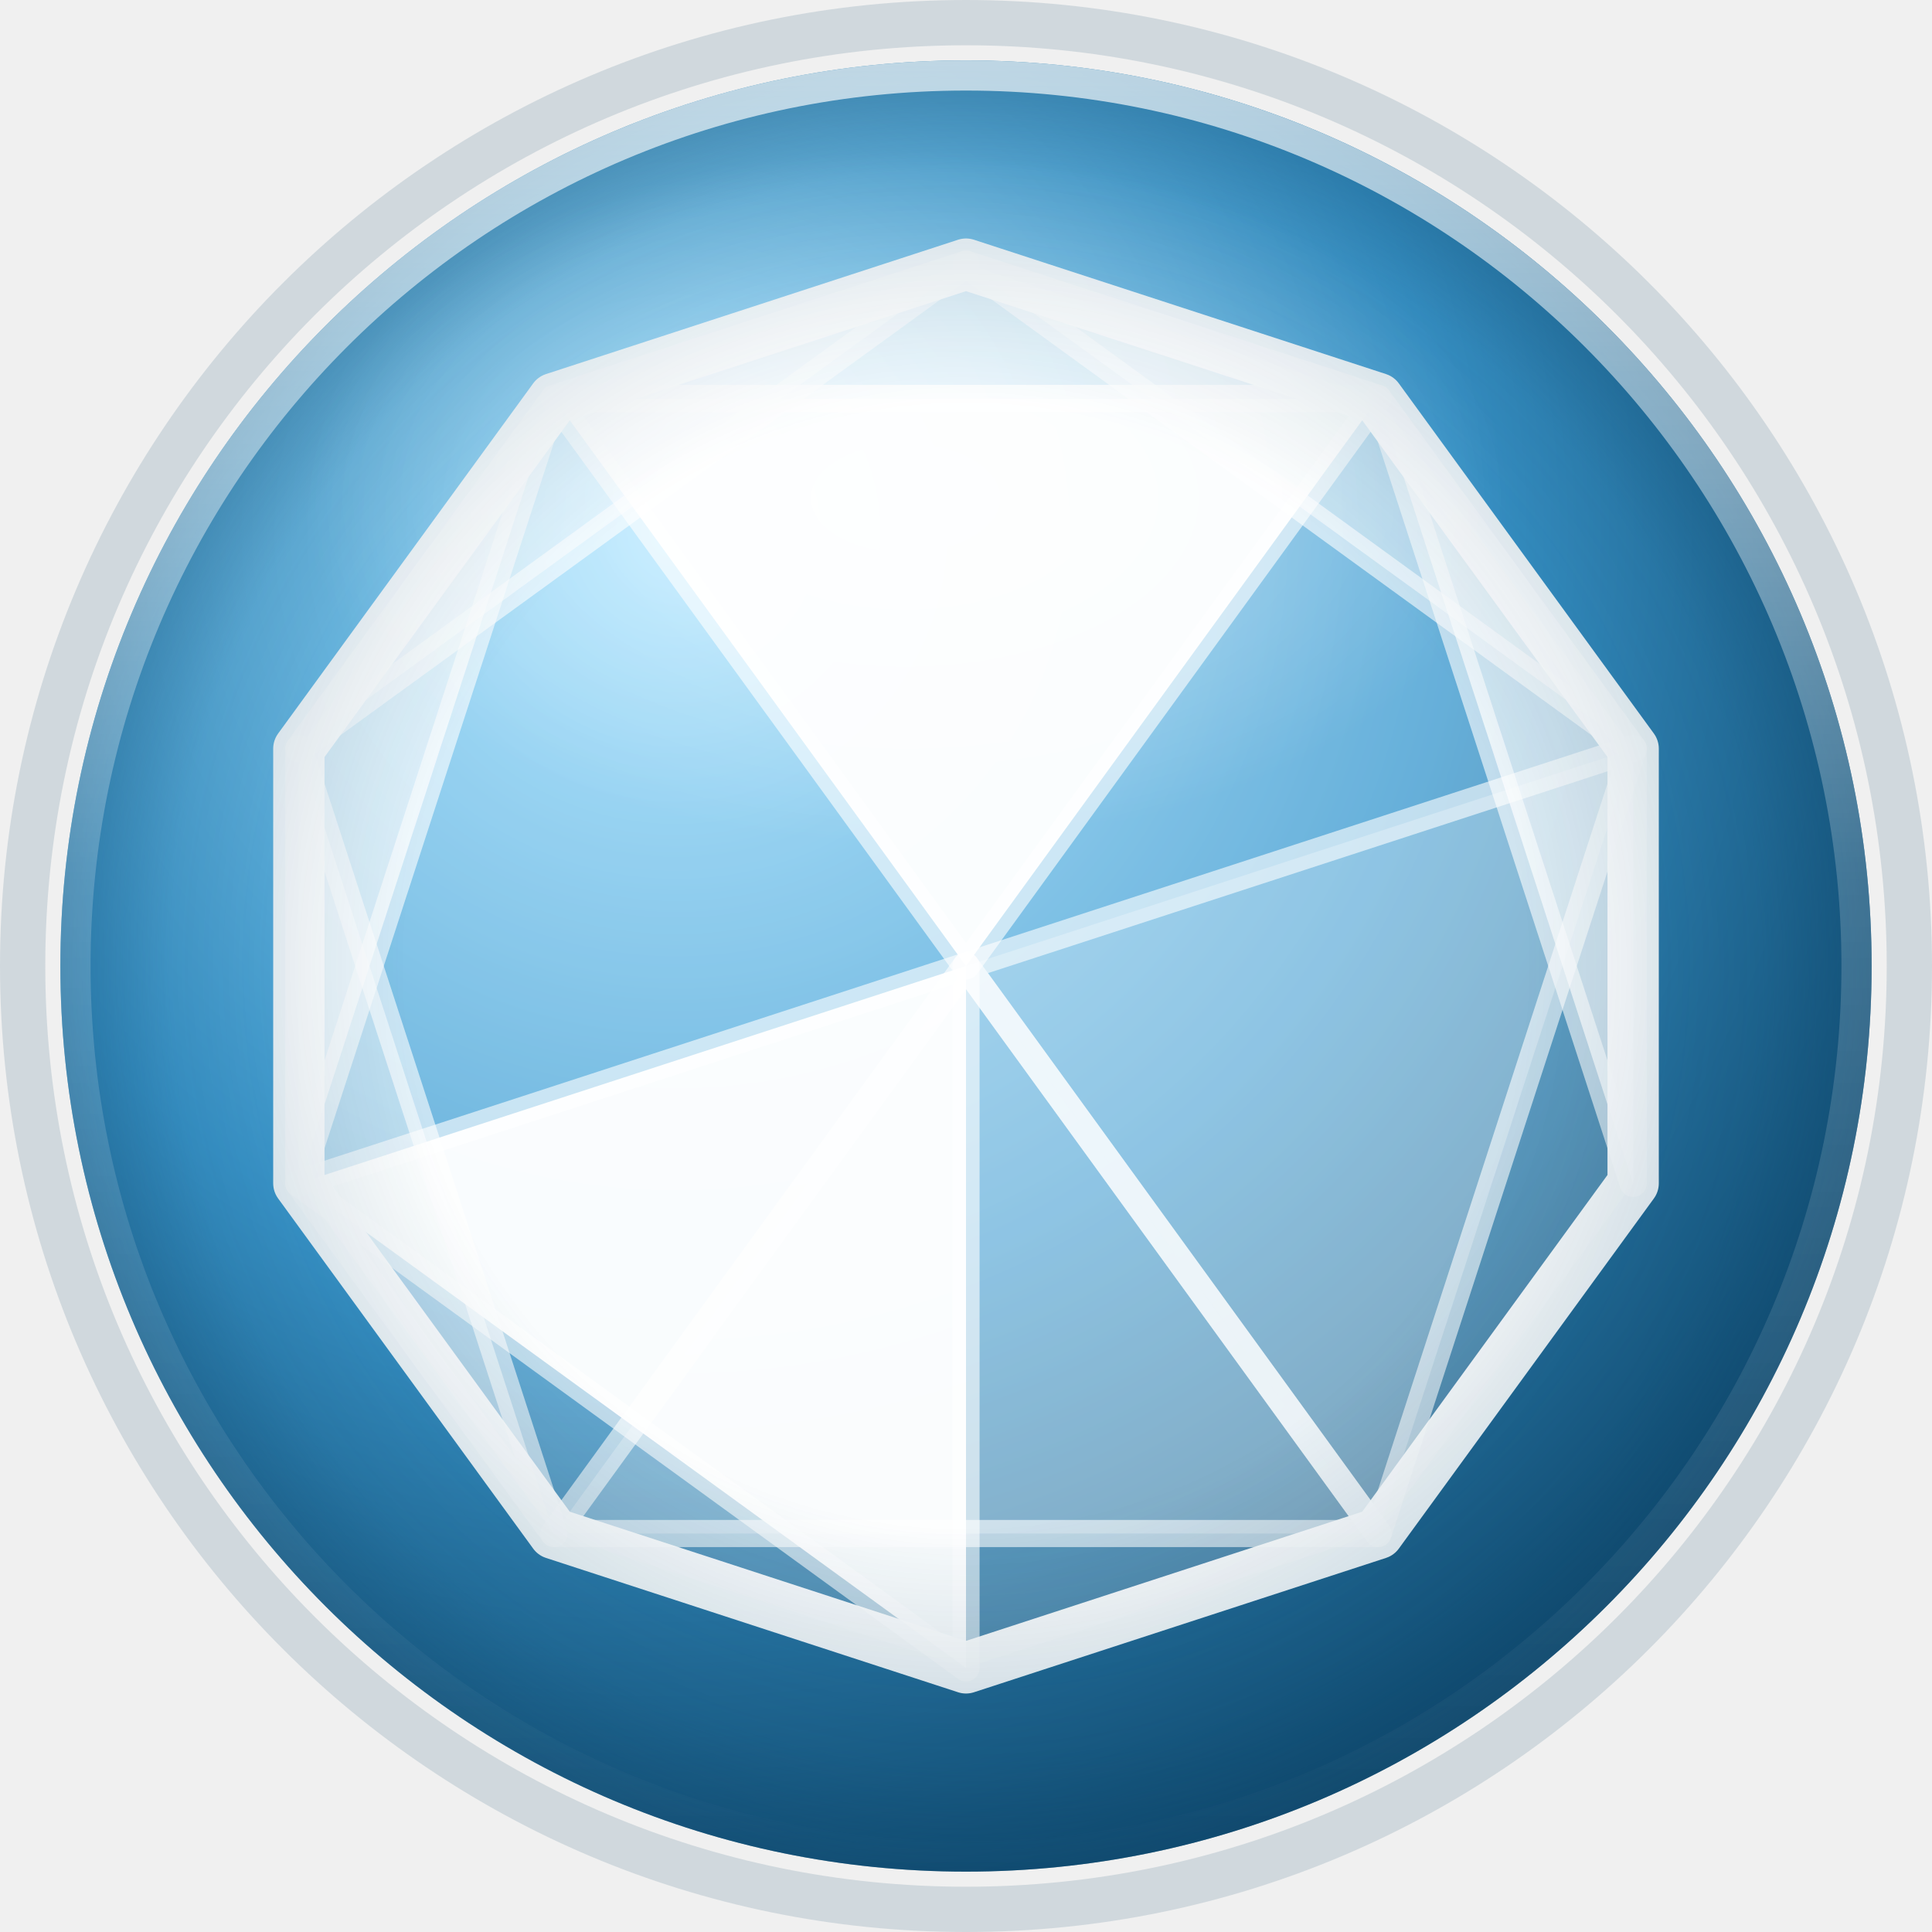
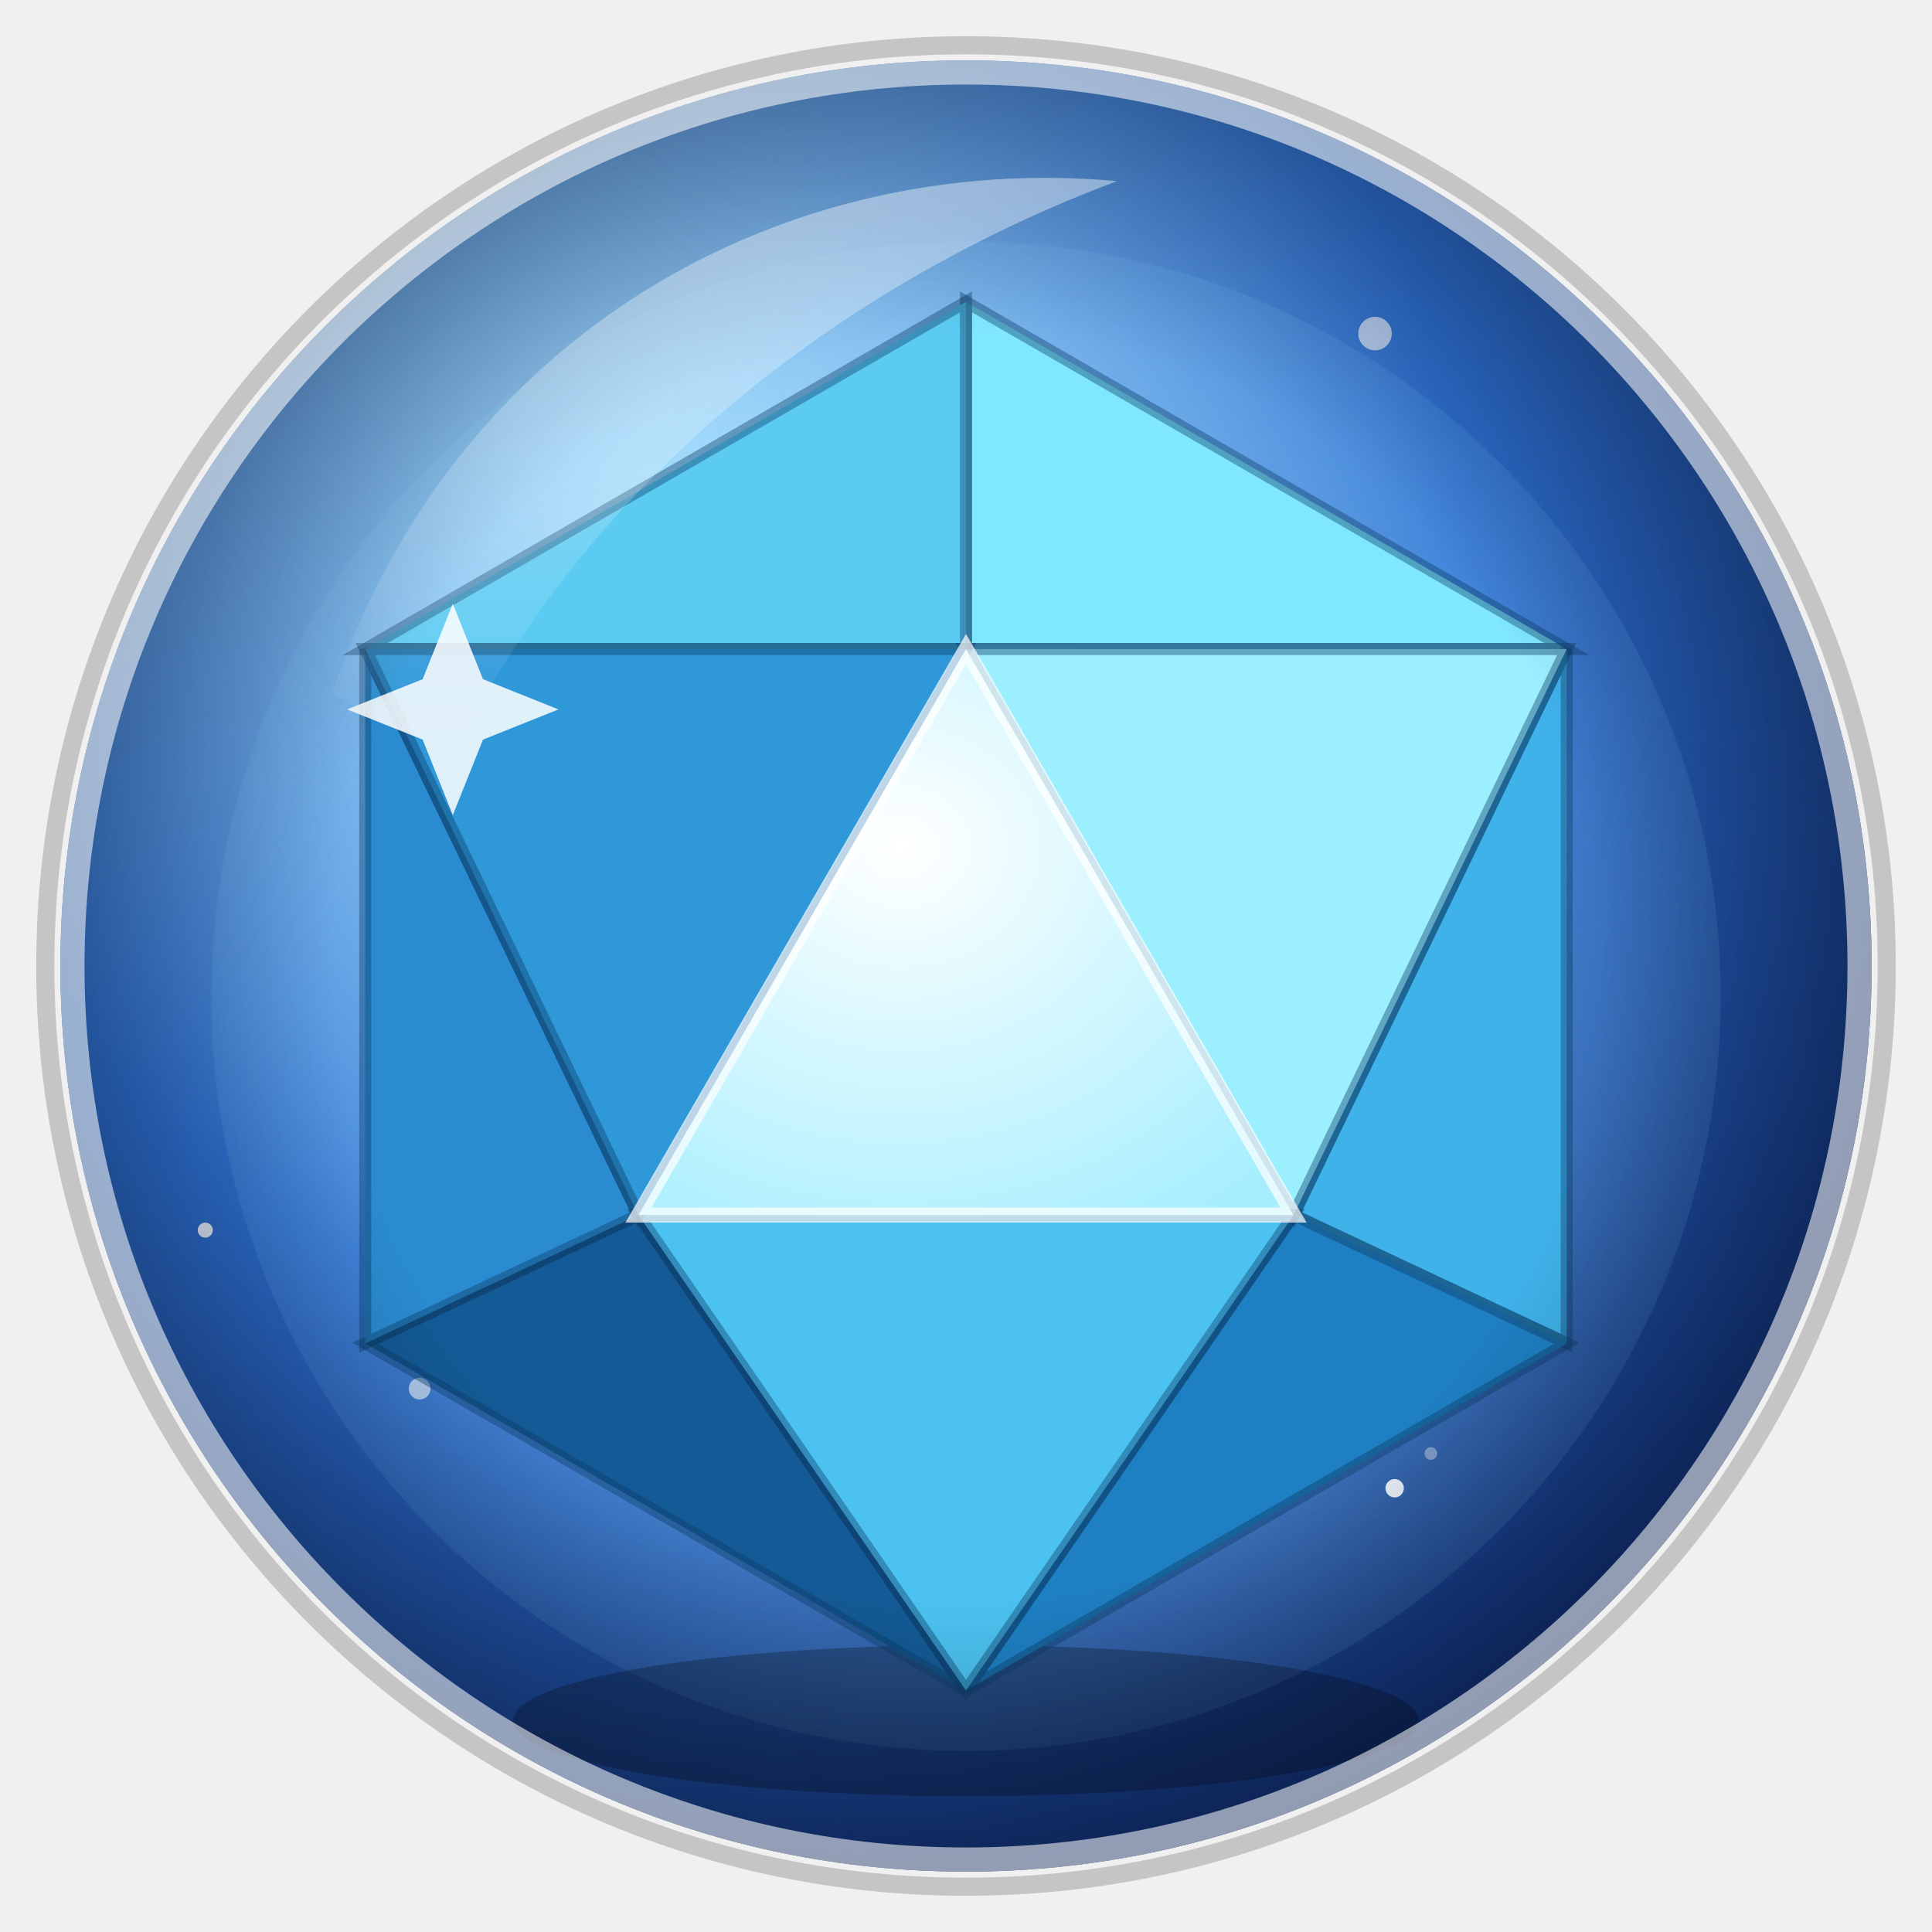
- <svg xmlns="http://www.w3.org/2000/svg" width="128" height="128" viewBox="0 0 128 128" fill="none">
+ <svg xmlns="http://www.w3.org/2000/svg" viewBox="0 0 128 128" fill="none">
  <defs>
-     <radialGradient id="aicosab" cx="34%" cy="26%" r="82%">
-       <stop offset="0" stop-color="#9FE0FF" stop-opacity="1" />
-       <stop offset="0.52" stop-color="#3C9AD0" stop-opacity="1" />
-       <stop offset="1" stop-color="#0C4468" stop-opacity="1" />
+     <radialGradient id="icbg" cx=".35" cy=".28" r=".85">
+       <stop offset="0" stop-color="#B6E9FF" />
+       <stop offset=".5" stop-color="#2D6FD0" />
+       <stop offset="1" stop-color="#0A1F5C" />
    </radialGradient>
-     <radialGradient id="aicosas" cx="50%" cy="50%" r="50%">
-       <stop offset="0.62" stop-color="#0C4468" stop-opacity="0" />
-       <stop offset="0.88" stop-color="#0C4468" stop-opacity="0.18" />
-       <stop offset="1" stop-color="#0C4468" stop-opacity="0.42" />
+     <radialGradient id="ictop" cx=".4" cy=".35" r=".8">
+       <stop offset="0" stop-color="#FFFFFF" />
+       <stop offset="1" stop-color="#A6EEFF" />
    </radialGradient>
-     <radialGradient id="aicosag" cx="50%" cy="50%" r="50%">
-       <stop offset="0" stop-color="#FFFFFF" stop-opacity="0.62" />
-       <stop offset="0.55" stop-color="#FFFFFF" stop-opacity="0.2" />
-       <stop offset="1" stop-color="#FFFFFF" stop-opacity="0" />
+     <radialGradient id="icglow" cx=".5" cy=".5" r=".6">
+       <stop offset="0" stop-color="#9BE0FFAA" />
+       <stop offset="1" stop-color="#9BE0FF00" />
    </radialGradient>
-     <linearGradient id="aicosar" x1="0%" y1="0%" x2="0%" y2="100%">
-       <stop offset="0" stop-color="#FFFFFF" stop-opacity="0.9" />
-       <stop offset="0.45" stop-color="#FFFFFF" stop-opacity="0.25" />
-       <stop offset="1" stop-color="#FFFFFF" stop-opacity="0" />
+     <clipPath id="icclip">
+       <circle cx="64" cy="64" r="60" />
+     </clipPath>
+     <linearGradient id="icgloss" x1="0" y1="0" x2="0" y2="1">
+       <stop offset="0" stop-color="#fff" stop-opacity=".42" />
+       <stop offset="1" stop-color="#fff" stop-opacity="0" />
    </linearGradient>
+     <radialGradient id="icvig" cx=".5" cy=".5" r=".5">
+       <stop offset=".7" stop-color="#000" stop-opacity="0" />
+       <stop offset="1" stop-color="#000" stop-opacity=".28" />
+     </radialGradient>
  </defs>
-   <circle cx="64" cy="64" r="60" fill="url(#aicosab)" />
-   <g>
-     <polygon points="19.8,49.6 36.7,26.4 64.0,17.5 91.3,26.4 108.2,49.6 108.2,78.4 91.3,101.6 64.0,110.5 36.7,101.6 19.8,78.4" fill="#FFFFFF" fill-opacity=".22" />
-     <polygon points="91.3,101.6 108.2,49.6 64.0,64.0" fill="#FFFFFF" fill-opacity="0.26" stroke="#FFFFFF" stroke-opacity=".6" stroke-width="1.8" stroke-linejoin="round" />
-     <polygon points="91.3,101.6 64.0,64.0 36.7,101.6" fill="#FFFFFF" fill-opacity="0.26" stroke="#FFFFFF" stroke-opacity=".6" stroke-width="1.8" stroke-linejoin="round" />
-     <polygon points="91.3,26.4 64.0,17.5 108.2,49.6" fill="#FFFFFF" fill-opacity="0.53" stroke="#FFFFFF" stroke-opacity=".6" stroke-width="1.8" stroke-linejoin="round" />
-     <polygon points="64.0,17.5 36.7,26.4 19.8,49.6" fill="#FFFFFF" fill-opacity="0.53" stroke="#FFFFFF" stroke-opacity=".6" stroke-width="1.8" stroke-linejoin="round" />
-     <polygon points="19.8,78.4 36.7,101.6 19.8,49.6" fill="#FFFFFF" fill-opacity="0.53" stroke="#FFFFFF" stroke-opacity=".6" stroke-width="1.8" stroke-linejoin="round" />
-     <polygon points="91.3,26.4 64.0,17.5 36.7,26.4" fill="#FFFFFF" fill-opacity="0.69" stroke="#FFFFFF" stroke-opacity=".6" stroke-width="1.8" stroke-linejoin="round" />
-     <polygon points="91.3,26.4 108.2,78.4 108.2,49.6" fill="#FFFFFF" fill-opacity="0.69" stroke="#FFFFFF" stroke-opacity=".6" stroke-width="1.8" stroke-linejoin="round" />
-     <polygon points="19.8,78.4 36.7,26.4 19.8,49.6" fill="#FFFFFF" fill-opacity="0.69" stroke="#FFFFFF" stroke-opacity=".6" stroke-width="1.8" stroke-linejoin="round" />
-     <polygon points="64.0,64.0 91.3,26.4 36.7,26.4" fill="#FFFFFF" fill-opacity="0.96" stroke="#FFFFFF" stroke-opacity=".6" stroke-width="1.8" stroke-linejoin="round" />
-     <polygon points="64.0,64.0 19.8,78.4 64.0,110.5" fill="#FFFFFF" fill-opacity="0.96" stroke="#FFFFFF" stroke-opacity=".6" stroke-width="1.8" stroke-linejoin="round" />
-     <polygon points="19.8,49.6 36.7,26.4 64.0,17.5 91.3,26.4 108.2,49.6 108.2,78.4 91.3,101.6 64.0,110.5 36.7,101.6 19.8,78.4" fill="none" stroke="#FFFFFF" stroke-opacity=".95" stroke-width="3.4" stroke-linejoin="round" />
+   <circle cx="64" cy="64" r="60" fill="url(#icbg)" />
+   <g clip-path="url(#icclip)">
+     <circle cx="64" cy="66" r="50" fill="url(#icglow)" />
+     <circle cx="27.8" cy="92.0" r="0.72" fill="#fff" opacity="0.58" />
+     <circle cx="91.1" cy="22.1" r="1.11" fill="#fff" opacity="0.62" />
+     <circle cx="11.0" cy="12.2" r="0.91" fill="#fff" opacity="0.80" />
+     <circle cx="92.4" cy="98.6" r="0.61" fill="#fff" opacity="0.87" />
+     <circle cx="94.8" cy="96.3" r="0.42" fill="#fff" opacity="0.36" />
+     <circle cx="116.5" cy="10.3" r="0.81" fill="#fff" opacity="0.82" />
+     <circle cx="13.6" cy="81.5" r="0.50" fill="#fff" opacity="0.82" />
+     <circle cx="33.1" cy="85.1" r="1.02" fill="#fff" opacity="0.78" />
+     <circle cx="26.0" cy="11.1" r="1.16" fill="#fff" opacity="0.58" />
+     <circle cx="64.4" cy="25.4" r="0.40" fill="#fff" opacity="0.52" />
+     <ellipse cx="64" cy="114" rx="30" ry="5" fill="#000" opacity=".25" />
+     <path d="M64.0 20.0 L103.8 43.0 L64.0 43.0 Z" fill="#7FE7FF" stroke="#0B3A66" stroke-opacity=".4" stroke-width=".8" />
+     <path d="M103.8 43.0 L103.8 89.0 L85.7 80.5 Z" fill="#3FB2EA" stroke="#0B3A66" stroke-opacity=".4" stroke-width=".8" />
+     <path d="M103.8 89.0 L64.0 112.0 L85.7 80.5 Z" fill="#1E7FC2" stroke="#0B3A66" stroke-opacity=".4" stroke-width=".8" />
+     <path d="M64.0 112.0 L24.2 89.0 L42.3 80.5 Z" fill="#145A96" stroke="#0B3A66" stroke-opacity=".4" stroke-width=".8" />
+     <path d="M24.2 89.0 L24.2 43.0 L42.3 80.5 Z" fill="#2A8BD0" stroke="#0B3A66" stroke-opacity=".4" stroke-width=".8" />
+     <path d="M24.2 43.0 L64.0 20.0 L64.0 43.0 Z" fill="#5CCBF2" stroke="#0B3A66" stroke-opacity=".4" stroke-width=".8" />
+     <path d="M64.0 43.0 L85.7 80.5 L103.8 43.0 Z" fill="#9BEFFF" stroke="#0B3A66" stroke-opacity=".4" stroke-width=".8" />
+     <path d="M85.7 80.5 L42.3 80.5 L64.0 112.0 Z" fill="#4CC2F0" stroke="#0B3A66" stroke-opacity=".4" stroke-width=".8" />
+     <path d="M42.3 80.5 L64.0 43.0 L24.2 43.0 Z" fill="#2F98D8" stroke="#0B3A66" stroke-opacity=".4" stroke-width=".8" />
+     <path d="M64.0 43.0 L85.7 80.5 L42.3 80.5 Z" fill="url(#ictop)" stroke="#fff" stroke-opacity=".7" stroke-width="1" />
+     <path d="M30 40 L32 45 L37 47 L32 49 L30 54 L28 49 L23 47 L28 45 Z" fill="#fff" opacity=".85" />
+     <circle cx="64" cy="64" r="60" fill="url(#icvig)" />
  </g>
-   <circle cx="64" cy="64" r="60" fill="url(#aicosas)" />
-   <ellipse cx="60" cy="33" rx="40" ry="23" fill="url(#aicosag)" />
-   <circle cx="64" cy="64" r="59" stroke="url(#aicosar)" stroke-width="2" opacity="0.75" />
-   <circle cx="64" cy="64" r="62.5" stroke="#0C4468" stroke-opacity="0.14" stroke-width="3" />
+   <path d="M22 46 C30 22 52 10 74 12 C58 18 40 30 30 50 Z" fill="url(#icgloss)" />
+   <circle cx="64" cy="64" r="59.2" fill="none" stroke="#fff" stroke-opacity=".55" stroke-width="1.6" />
+   <circle cx="64" cy="64" r="61" fill="none" stroke="#000" stroke-opacity=".18" stroke-width="1.2" />
</svg>
